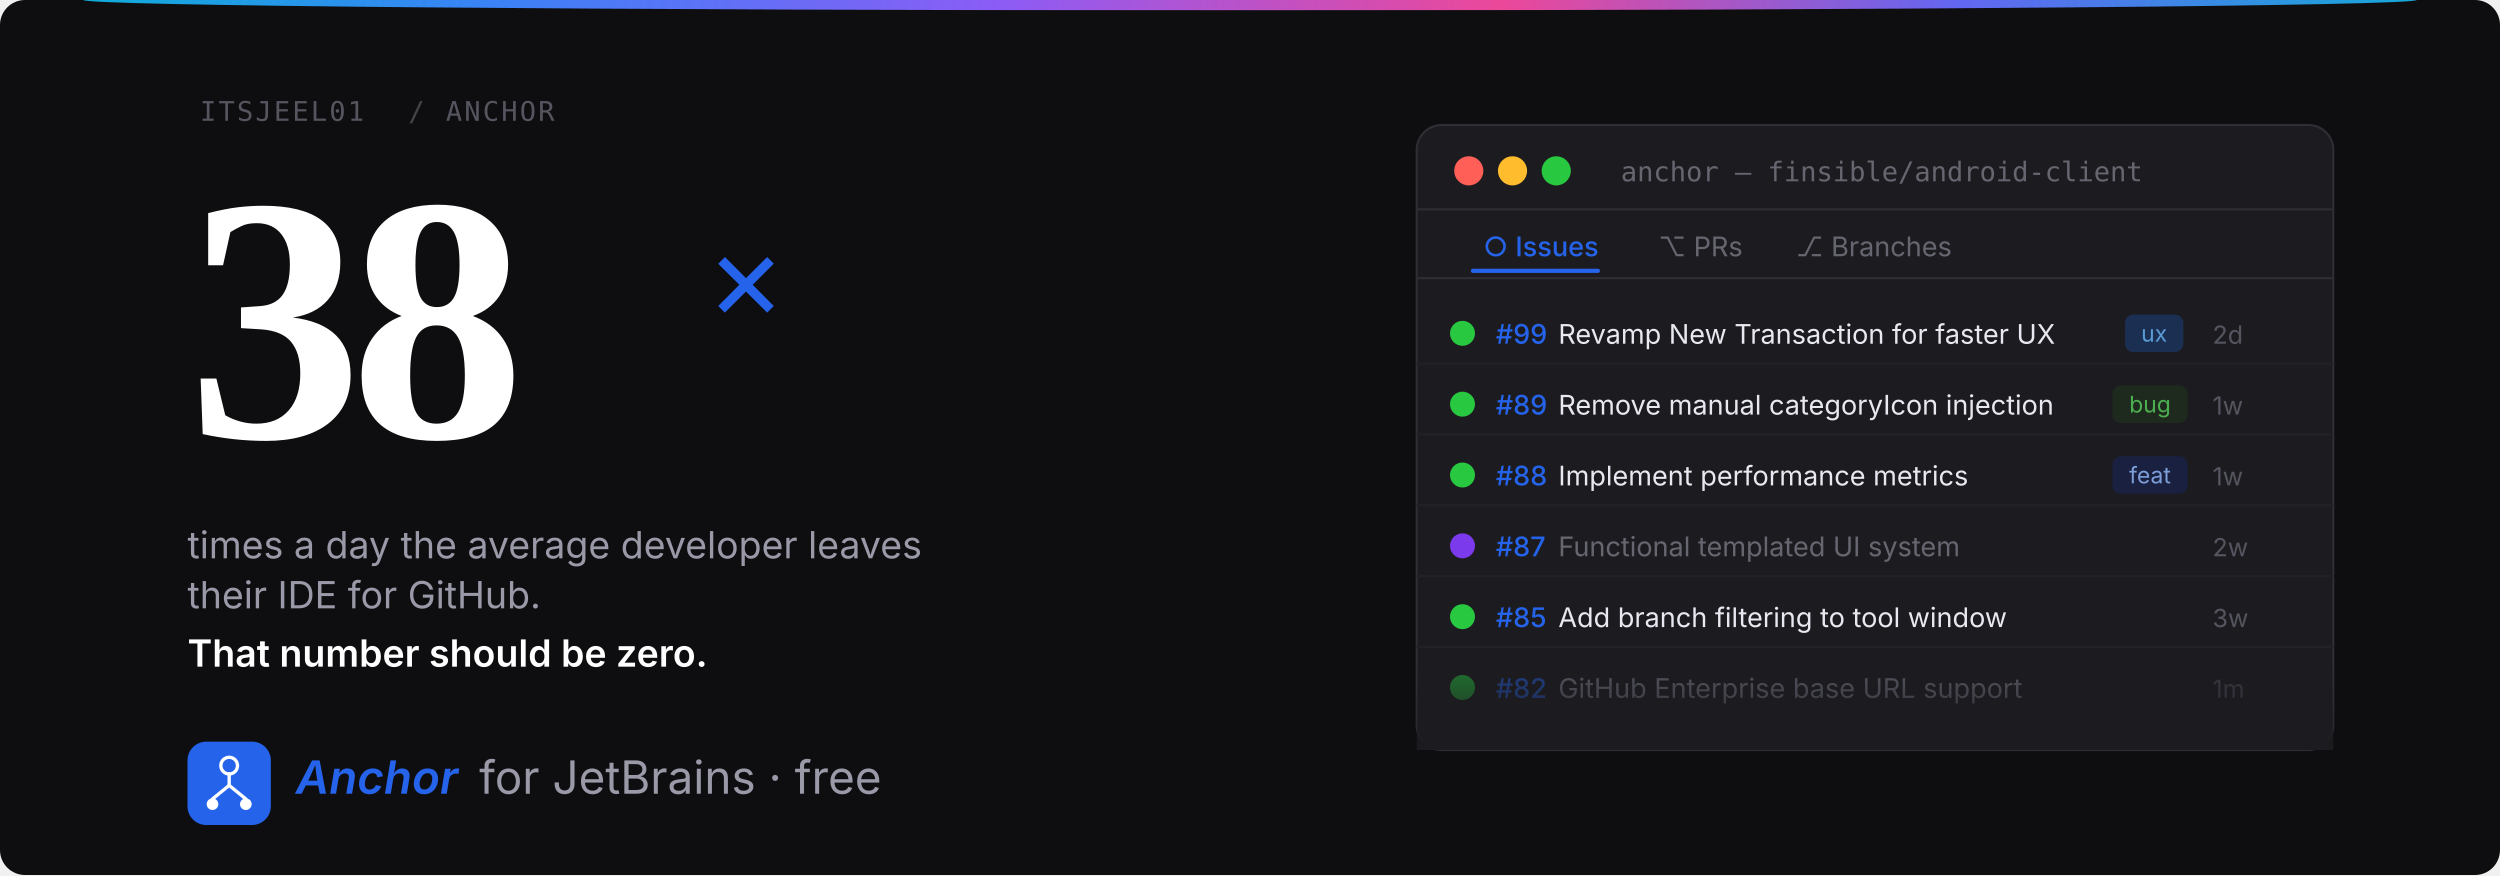
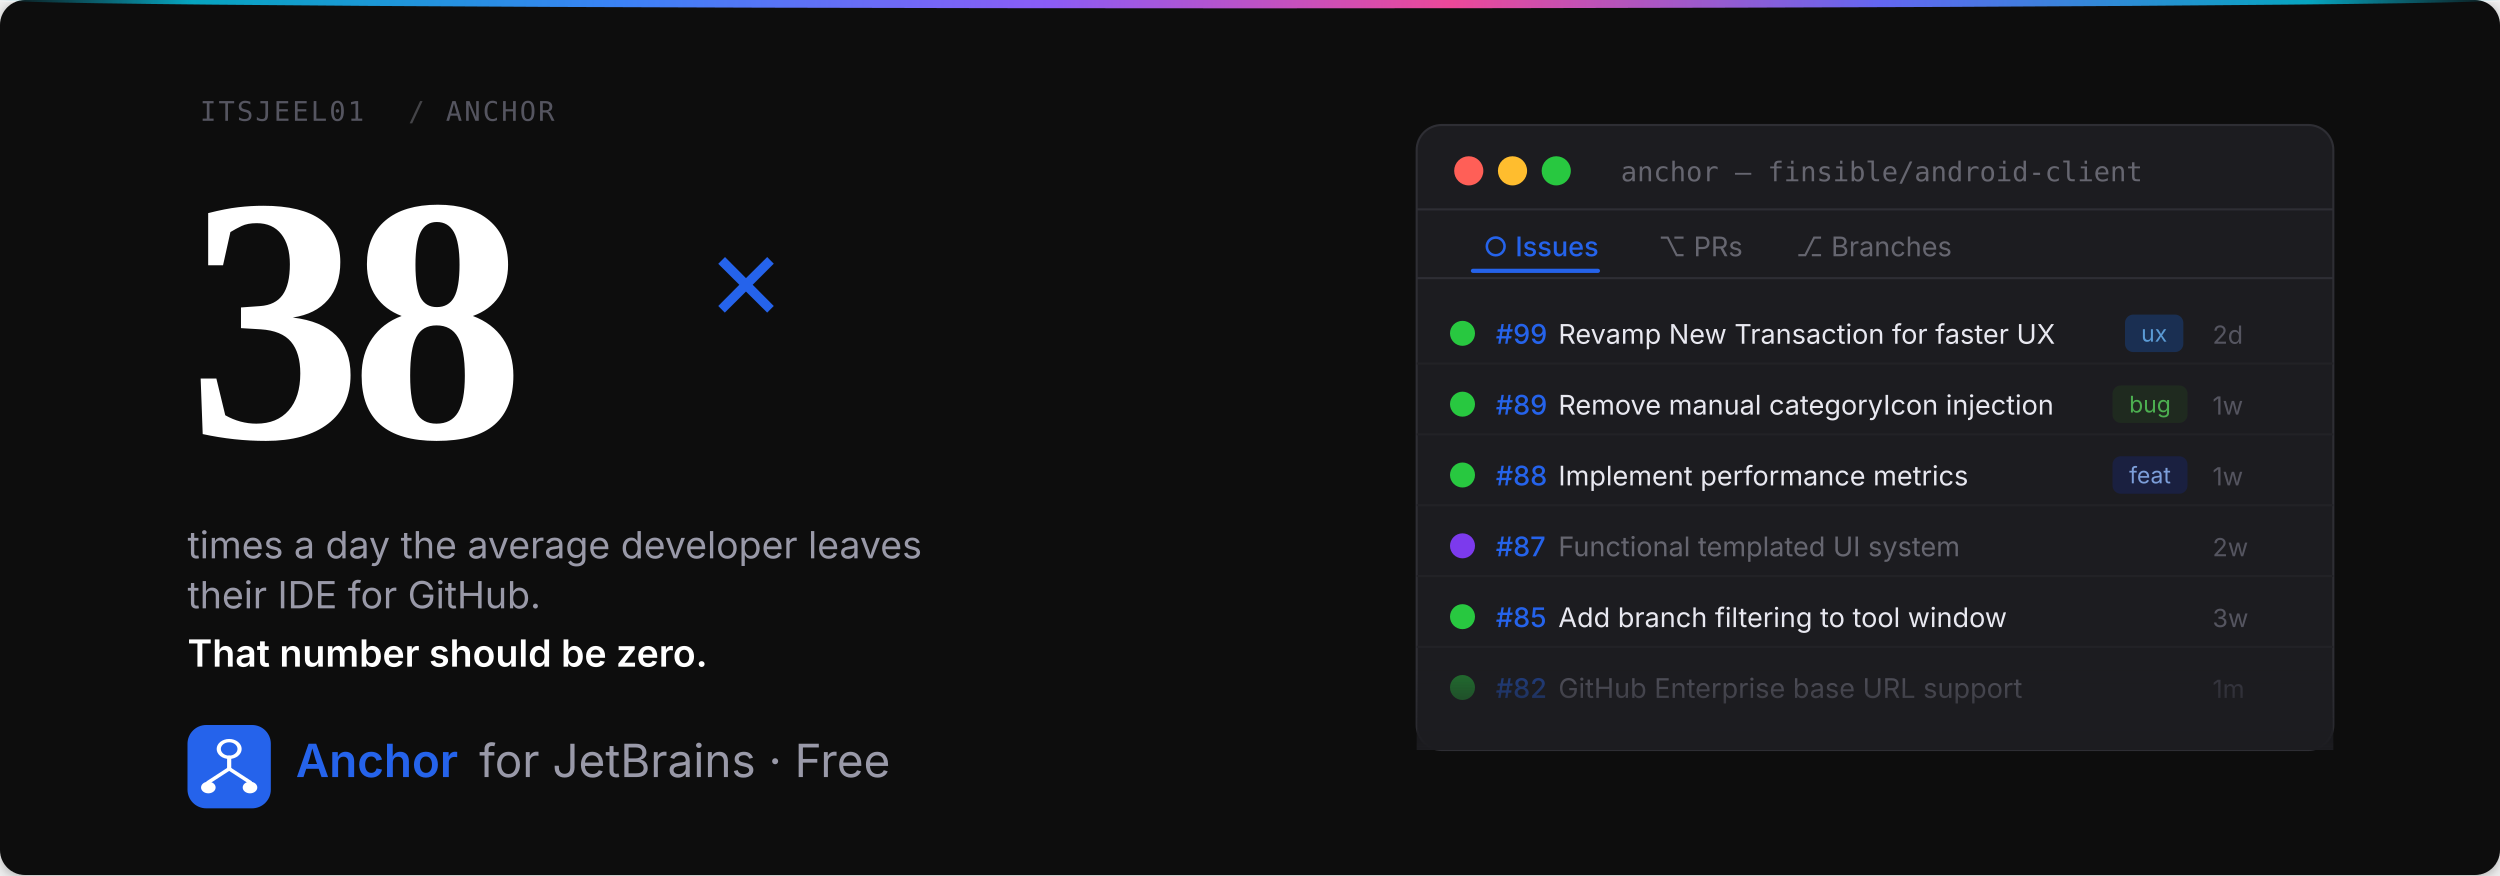
<svg xmlns="http://www.w3.org/2000/svg" width="100%" viewBox="0 0 1200 420" role="img">
-   <rect width="1200" height="420" fill="#0E0E10" rx="12" style="fill:rgb(14, 14, 16);stroke:none;color:rgb(255, 255, 255);stroke-width:1px;stroke-linecap:butt;stroke-linejoin:miter;opacity:1;font-family:&quot;Anthropic Sans&quot;, -apple-system, &quot;system-ui&quot;, &quot;Segoe UI&quot;, sans-serif;font-size:16px;font-weight:400;text-anchor:start;dominant-baseline:auto" />
+   <rect width="1200" height="420" fill="#0E0E10" rx="12" filter="url(#card-shadow)" style="fill:rgb(14, 14, 16);stroke:none;color:rgb(255, 255, 255);stroke-width:1px;stroke-linecap:butt;stroke-linejoin:miter;opacity:1;font-family:&quot;Anthropic Sans&quot;, -apple-system, &quot;system-ui&quot;, &quot;Segoe UI&quot;, sans-serif;font-size:16px;font-weight:400;text-anchor:start;dominant-baseline:auto" />
+   <defs>
+     <filter id="card-shadow" x="-4%" y="-4%" width="108%" height="116%">
+       <feDropShadow dx="0" dy="4" stdDeviation="16" flood-color="#000000" flood-opacity="0.55" />
+       <feDropShadow dx="0" dy="1" stdDeviation="3" flood-color="#000000" flood-opacity="0.3" />
+     </filter>
+   </defs>
  <defs>
    <filter id="blob-blur" x="-60%" y="-60%" width="220%" height="220%">
      <feGaussianBlur stdDeviation="38" />
    </filter>
  </defs>
  <path fill="url(#blobgrad)" filter="url(#blob-blur)" opacity="0.55">
    <animate attributeName="d" dur="5s" repeatCount="indefinite" calcMode="spline" keyTimes="0;0.25;0.5;0.75;1" keySplines="0.4 0 0.6 1;0.4 0 0.6 1;0.4 0 0.6 1;0.4 0 0.6 1" values="         M600,155 C680,100 790,130 830,195 C875,265 840,345 760,375 C670,408 555,390 495,330 C428,265 420,165 490,130 C530,112 560,175 600,155Z;         M620,140 C710,95 800,145 825,220 C852,300 800,370 710,388 C615,407 510,370 470,300 C425,225 450,145 530,118 C570,105 565,165 620,140Z;         M590,165 C660,105 775,118 828,188 C885,265 855,360 765,390 C670,422 545,395 485,318 C420,238 435,158 510,128 C548,112 548,195 590,165Z;         M615,148 C700,98 795,138 832,208 C872,283 835,358 745,382 C648,408 535,382 480,308 C422,230 440,148 522,122 C562,108 562,178 615,148Z;         M600,155 C680,100 790,130 830,195 C875,265 840,345 760,375 C670,408 555,390 495,330 C428,265 420,165 490,130 C530,112 560,175 600,155Z       " />
  </path>
  <defs>
    <linearGradient id="blobgrad" x1="0%" y1="0%" x2="100%" y2="100%">
      <stop offset="0%" stop-color="#2563EB" stop-opacity="1" />
      <stop offset="50%" stop-color="#7C3AED" stop-opacity="1" />
      <stop offset="100%" stop-color="#10B981" stop-opacity="1" />
    </linearGradient>
  </defs>
  <defs>
    <linearGradient id="topbar-color" x1="0" y1="0" x2="1" y2="0">
-       <stop offset="0%" stop-color="#06B6D4" />
-       <stop offset="20%" stop-color="#3B82F6" />
-       <stop offset="40%" stop-color="#8B5CF6" />
-       <stop offset="60%" stop-color="#EC4899" />
-       <stop offset="78%" stop-color="#6366F1" />
-       <stop offset="100%" stop-color="#06B6D4" />
+       <stop offset="0%" stop-color="#06B6D4" stop-opacity="0" />
+       <stop offset="8%" stop-color="#06B6D4" stop-opacity="0.9" />
+       <stop offset="25%" stop-color="#3B82F6" />
+       <stop offset="42%" stop-color="#8B5CF6" />
+       <stop offset="58%" stop-color="#EC4899" />
+       <stop offset="75%" stop-color="#6366F1" />
+       <stop offset="92%" stop-color="#06B6D4" stop-opacity="0.9" />
+       <stop offset="100%" stop-color="#06B6D4" stop-opacity="0" />
    </linearGradient>
    <mask id="topbar-mask">
-       <ellipse cx="600" cy="0" rx="560" ry="5" fill="white" />
+       <ellipse cx="600" cy="0" rx="600" ry="4" fill="white" />
    </mask>
  </defs>
-   <rect x="0" y="-2" width="1200" height="7" fill="url(#topbar-color)" mask="url(#topbar-mask)" />
+   <rect x="0" y="-1" width="1200" height="6" fill="url(#topbar-color)" mask="url(#topbar-mask)" />
  <text x="96" y="58" font-family="'SF Mono', 'Fira Code', monospace" font-size="13" fill="#555560" letter-spacing="0.08em" style="fill:rgb(85, 85, 96);stroke:none;color:rgb(255, 255, 255);stroke-width:1px;stroke-linecap:butt;stroke-linejoin:miter;opacity:1;font-family:&quot;SF Mono&quot;, &quot;Fira Code&quot;, monospace;font-size:13px;font-weight:400;text-anchor:start;dominant-baseline:auto">ITSJEEL01</text>
  <text x="196" y="58" font-family="'SF Mono', 'Fira Code', monospace" font-size="13" fill="#444448" style="fill:rgb(68, 68, 72);stroke:none;color:rgb(255, 255, 255);stroke-width:1px;stroke-linecap:butt;stroke-linejoin:miter;opacity:1;font-family:&quot;SF Mono&quot;, &quot;Fira Code&quot;, monospace;font-size:13px;font-weight:400;text-anchor:start;dominant-baseline:auto">/</text>
  <text x="214" y="58" font-family="'SF Mono', 'Fira Code', monospace" font-size="13" fill="#555560" letter-spacing="0.08em" style="fill:rgb(85, 85, 96);stroke:none;color:rgb(255, 255, 255);stroke-width:1px;stroke-linecap:butt;stroke-linejoin:miter;opacity:1;font-family:&quot;SF Mono&quot;, &quot;Fira Code&quot;, monospace;font-size:13px;font-weight:400;text-anchor:start;dominant-baseline:auto">ANCHOR</text>
  <text x="90" y="210" font-family="Georgia, 'Times New Roman', serif" font-size="168" font-weight="700" fill="#FFFFFF" letter-spacing="-6" style="fill:rgb(255, 255, 255);stroke:none;color:rgb(255, 255, 255);stroke-width:1px;stroke-linecap:butt;stroke-linejoin:miter;opacity:1;font-family:Georgia, &quot;Times New Roman&quot;, serif;font-size:168px;font-weight:700;text-anchor:start;dominant-baseline:auto">38</text>
  <text x="340" y="158" font-family="Georgia, 'Times New Roman', serif" font-size="64" font-weight="700" fill="#2563EB" style="fill:rgb(37,99,235);stroke:none;color:rgb(255, 255, 255);stroke-width:1px;stroke-linecap:butt;stroke-linejoin:miter;opacity:1;font-family:Georgia, &quot;Times New Roman&quot;, serif;font-size:64px;font-weight:700;text-anchor:start;dominant-baseline:auto">×</text>
  <text x="90" y="268" font-family="-apple-system, BlinkMacSystemFont, 'Segoe UI', sans-serif" font-size="18" fill="#9999A8" font-weight="400" style="fill:rgb(153, 153, 168);stroke:none;color:rgb(255, 255, 255);stroke-width:1px;stroke-linecap:butt;stroke-linejoin:miter;opacity:1;font-family:-apple-system, &quot;system-ui&quot;, &quot;Segoe UI&quot;, sans-serif;font-size:18px;font-weight:400;text-anchor:start;dominant-baseline:auto">times a day the average developer leaves</text>
  <text x="90" y="292" font-family="-apple-system, BlinkMacSystemFont, 'Segoe UI', sans-serif" font-size="18" fill="#9999A8" font-weight="400" style="fill:rgb(153, 153, 168);stroke:none;color:rgb(255, 255, 255);stroke-width:1px;stroke-linecap:butt;stroke-linejoin:miter;opacity:1;font-family:-apple-system, &quot;system-ui&quot;, &quot;Segoe UI&quot;, sans-serif;font-size:18px;font-weight:400;text-anchor:start;dominant-baseline:auto">their IDE for GitHub.</text>
  <text x="90" y="320" font-family="-apple-system, BlinkMacSystemFont, 'Segoe UI', sans-serif" font-size="18" fill="#FFFFFF" font-weight="600" style="fill:rgb(255, 255, 255);stroke:none;color:rgb(255, 255, 255);stroke-width:1px;stroke-linecap:butt;stroke-linejoin:miter;opacity:1;font-family:-apple-system, &quot;system-ui&quot;, &quot;Segoe UI&quot;, sans-serif;font-size:18px;font-weight:600;text-anchor:start;dominant-baseline:auto">That number should be zero.</text>
-   <rect x="90" y="356" width="40" height="40" rx="9" fill="#2563EB" />
-   <g transform="translate(90,356)">
-     <circle cx="20" cy="11.5" r="4" stroke="#FFFFFF" stroke-width="1.6" fill="none" />
-     <line x1="20" y1="15.5" x2="20" y2="21" stroke="#FFFFFF" stroke-width="1.6" stroke-linecap="round" />
-     <line x1="20" y1="21" x2="12" y2="27.5" stroke="#FFFFFF" stroke-width="1.6" stroke-linecap="round" />
-     <line x1="20" y1="21" x2="28" y2="27.5" stroke="#FFFFFF" stroke-width="1.6" stroke-linecap="round" />
-     <circle cx="12" cy="30" r="2.8" fill="#FFFFFF" />
-     <circle cx="28" cy="30" r="2.8" fill="#FFFFFF" />
+   <rect x="90" y="348" width="40" height="40" rx="9" fill="#2563EB" />
+   <g transform="translate(90,348)">
+     <g transform="translate(20,0) scale(1.25,1) translate(-20,0)">
+       <circle cx="20" cy="11.5" r="4" stroke="#FFFFFF" stroke-width="1.6" fill="none" />
+       <line x1="20" y1="15.5" x2="20" y2="21" stroke="#FFFFFF" stroke-width="1.6" stroke-linecap="round" />
+       <line x1="20" y1="21" x2="12" y2="27.5" stroke="#FFFFFF" stroke-width="1.6" stroke-linecap="round" />
+       <line x1="20" y1="21" x2="28" y2="27.5" stroke="#FFFFFF" stroke-width="1.6" stroke-linecap="round" />
+       <circle cx="12" cy="30" r="2.8" fill="#FFFFFF" />
+       <circle cx="28" cy="30" r="2.8" fill="#FFFFFF" />
+     </g>
  </g>
-   <text x="142" y="381" font-family="-apple-system, BlinkMacSystemFont, 'Segoe UI', sans-serif" font-size="22" fill="#2563EB" font-weight="600" font-style="italic" style="fill:rgb(37,99,235);stroke:none;color:rgb(255,255,255);stroke-width:1px;stroke-linecap:butt;stroke-linejoin:miter;opacity:1;font-family:-apple-system,&quot;system-ui&quot;,&quot;Segoe UI&quot;,sans-serif;font-size:22px;font-weight:600;text-anchor:start;dominant-baseline:auto">Anchor</text>
-   <text x="230" y="381" font-family="-apple-system, BlinkMacSystemFont, 'Segoe UI', sans-serif" font-size="22" fill="#9999A8" font-weight="400" style="fill:rgb(153, 153, 168);stroke:none;color:rgb(255, 255, 255);stroke-width:1px;stroke-linecap:butt;stroke-linejoin:miter;opacity:1;font-family:-apple-system, &quot;system-ui&quot;, &quot;Segoe UI&quot;, sans-serif;font-size:22px;font-weight:400;text-anchor:start;dominant-baseline:auto"> for JetBrains · free</text>
+   <text x="142" y="373" font-family="-apple-system, BlinkMacSystemFont, 'Segoe UI', sans-serif" font-size="22" fill="#2563EB" font-weight="600" style="fill:rgb(37,99,235);stroke:none;color:rgb(255,255,255);stroke-width:1px;stroke-linecap:butt;stroke-linejoin:miter;opacity:1;font-family:-apple-system,&quot;system-ui&quot;,&quot;Segoe UI&quot;,sans-serif;font-size:22px;font-weight:600;text-anchor:start;dominant-baseline:auto">Anchor</text>
+   <text x="230" y="373" font-family="-apple-system, BlinkMacSystemFont, 'Segoe UI', sans-serif" font-size="22" fill="#9999A8" font-weight="400" style="fill:rgb(153, 153, 168);stroke:none;color:rgb(255, 255, 255);stroke-width:1px;stroke-linecap:butt;stroke-linejoin:miter;opacity:1;font-family:-apple-system, &quot;system-ui&quot;, &quot;Segoe UI&quot;, sans-serif;font-size:22px;font-weight:400;text-anchor:start;dominant-baseline:auto"> for JetBrains · Free</text>
  <rect x="680" y="60" width="440" height="300" rx="12" fill="#1C1C20" stroke="#2E2E34" stroke-width="1" style="fill:rgb(28, 28, 32);stroke:rgb(46, 46, 52);color:rgb(255, 255, 255);stroke-width:1px;stroke-linecap:butt;stroke-linejoin:miter;opacity:1;font-family:&quot;Anthropic Sans&quot;, -apple-system, &quot;system-ui&quot;, &quot;Segoe UI&quot;, sans-serif;font-size:16px;font-weight:400;text-anchor:start;dominant-baseline:auto" />
  <circle cx="705" cy="82" r="7" fill="#FF5F57" style="fill:rgb(255, 95, 87);stroke:none;color:rgb(255, 255, 255);stroke-width:1px;stroke-linecap:butt;stroke-linejoin:miter;opacity:1;font-family:&quot;Anthropic Sans&quot;, -apple-system, &quot;system-ui&quot;, &quot;Segoe UI&quot;, sans-serif;font-size:16px;font-weight:400;text-anchor:start;dominant-baseline:auto" />
  <circle cx="726" cy="82" r="7" fill="#FFBD2E" style="fill:rgb(255, 189, 46);stroke:none;color:rgb(255, 255, 255);stroke-width:1px;stroke-linecap:butt;stroke-linejoin:miter;opacity:1;font-family:&quot;Anthropic Sans&quot;, -apple-system, &quot;system-ui&quot;, &quot;Segoe UI&quot;, sans-serif;font-size:16px;font-weight:400;text-anchor:start;dominant-baseline:auto" />
  <circle cx="747" cy="82" r="7" fill="#28C840" style="fill:rgb(40, 200, 64);stroke:none;color:rgb(255, 255, 255);stroke-width:1px;stroke-linecap:butt;stroke-linejoin:miter;opacity:1;font-family:&quot;Anthropic Sans&quot;, -apple-system, &quot;system-ui&quot;, &quot;Segoe UI&quot;, sans-serif;font-size:16px;font-weight:400;text-anchor:start;dominant-baseline:auto" />
  <text x="778" y="87" font-family="'SF Mono', 'Fira Code', monospace" font-size="13" fill="#666670" style="fill:rgb(102, 102, 112);stroke:none;color:rgb(255, 255, 255);stroke-width:1px;stroke-linecap:butt;stroke-linejoin:miter;opacity:1;font-family:&quot;SF Mono&quot;, &quot;Fira Code&quot;, monospace;font-size:13px;font-weight:400;text-anchor:start;dominant-baseline:auto">anchor — finsible/android-client</text>
  <rect x="680" y="100" width="440" height="1" fill="#2E2E34" style="fill:rgb(46, 46, 52);stroke:none;color:rgb(255, 255, 255);stroke-width:1px;stroke-linecap:butt;stroke-linejoin:miter;opacity:1;font-family:&quot;Anthropic Sans&quot;, -apple-system, &quot;system-ui&quot;, &quot;Segoe UI&quot;, sans-serif;font-size:16px;font-weight:400;text-anchor:start;dominant-baseline:auto" />
  <text x="712" y="123" font-family="-apple-system, BlinkMacSystemFont, 'Segoe UI', sans-serif" font-size="13" fill="#2563EB" font-weight="500" style="fill:rgb(37,99,235);stroke:none;color:rgb(255, 255, 255);stroke-width:1px;stroke-linecap:butt;stroke-linejoin:miter;opacity:1;font-family:-apple-system, &quot;system-ui&quot;, &quot;Segoe UI&quot;, sans-serif;font-size:13px;font-weight:500;text-anchor:start;dominant-baseline:auto">○  Issues</text>
  <rect x="706" y="129" width="62" height="2" rx="1" fill="#2563EB" style="fill:rgb(37,99,235);stroke:none;" />
  <text x="796" y="123" font-family="-apple-system, BlinkMacSystemFont, 'Segoe UI', sans-serif" font-size="13" fill="#666670" font-weight="400" style="fill:rgb(102, 102, 112);stroke:none;color:rgb(255, 255, 255);stroke-width:1px;stroke-linecap:butt;stroke-linejoin:miter;opacity:1;font-family:-apple-system, &quot;system-ui&quot;, &quot;Segoe UI&quot;, sans-serif;font-size:13px;font-weight:400;text-anchor:start;dominant-baseline:auto">⌥  PRs</text>
  <text x="862" y="123" font-family="-apple-system, BlinkMacSystemFont, 'Segoe UI', sans-serif" font-size="13" fill="#666670" font-weight="400" style="fill:rgb(102, 102, 112);stroke:none;color:rgb(255, 255, 255);stroke-width:1px;stroke-linecap:butt;stroke-linejoin:miter;opacity:1;font-family:-apple-system, &quot;system-ui&quot;, &quot;Segoe UI&quot;, sans-serif;font-size:13px;font-weight:400;text-anchor:start;dominant-baseline:auto">⎇  Branches</text>
  <rect x="680" y="133" width="440" height="1" fill="#2E2E34" style="fill:rgb(46, 46, 52);stroke:none;color:rgb(255, 255, 255);stroke-width:1px;stroke-linecap:butt;stroke-linejoin:miter;opacity:1;font-family:&quot;Anthropic Sans&quot;, -apple-system, &quot;system-ui&quot;, &quot;Segoe UI&quot;, sans-serif;font-size:16px;font-weight:400;text-anchor:start;dominant-baseline:auto" />
  <circle cx="702" cy="160" r="6" fill="#28C840" style="fill:rgb(40, 200, 64);stroke:none;color:rgb(255, 255, 255);stroke-width:1px;stroke-linecap:butt;stroke-linejoin:miter;opacity:1;font-family:&quot;Anthropic Sans&quot;, -apple-system, &quot;system-ui&quot;, &quot;Segoe UI&quot;, sans-serif;font-size:16px;font-weight:400;text-anchor:start;dominant-baseline:auto" />
  <text x="718" y="165" font-family="-apple-system, BlinkMacSystemFont, 'Segoe UI', sans-serif" font-size="13" fill="#2563EB" font-weight="500" style="fill:rgb(37, 99, 235);stroke:none;color:rgb(255, 255, 255);stroke-width:1px;stroke-linecap:butt;stroke-linejoin:miter;opacity:1;font-family:-apple-system, &quot;system-ui&quot;, &quot;Segoe UI&quot;, sans-serif;font-size:13px;font-weight:500;text-anchor:start;dominant-baseline:auto">#99</text>
  <text x="748" y="165" font-family="-apple-system, BlinkMacSystemFont, 'Segoe UI', sans-serif" font-size="13" fill="#E8E8F0" style="fill:rgb(232, 232, 240);stroke:none;color:rgb(255, 255, 255);stroke-width:1px;stroke-linecap:butt;stroke-linejoin:miter;opacity:1;font-family:-apple-system, &quot;system-ui&quot;, &quot;Segoe UI&quot;, sans-serif;font-size:13px;font-weight:400;text-anchor:start;dominant-baseline:auto">Revamp New Transaction for faster UX</text>
  <rect x="1020" y="151" width="28" height="18" rx="4" fill="#1A2F52" style="fill:rgb(26, 47, 82);stroke:none;color:rgb(255, 255, 255);stroke-width:1px;stroke-linecap:butt;stroke-linejoin:miter;opacity:1;font-family:&quot;Anthropic Sans&quot;, -apple-system, &quot;system-ui&quot;, &quot;Segoe UI&quot;, sans-serif;font-size:16px;font-weight:400;text-anchor:start;dominant-baseline:auto" />
  <text x="1034" y="164" font-family="-apple-system, BlinkMacSystemFont, 'Segoe UI', sans-serif" font-size="11" fill="#5B9BD5" text-anchor="middle" style="fill:rgb(91, 155, 213);stroke:none;color:rgb(255, 255, 255);stroke-width:1px;stroke-linecap:butt;stroke-linejoin:miter;opacity:1;font-family:-apple-system, &quot;system-ui&quot;, &quot;Segoe UI&quot;, sans-serif;font-size:11px;font-weight:400;text-anchor:middle;dominant-baseline:auto">ux</text>
  <text x="1062" y="165" font-family="-apple-system, BlinkMacSystemFont, 'Segoe UI', sans-serif" font-size="12" fill="#555560" style="fill:rgb(85, 85, 96);stroke:none;color:rgb(255, 255, 255);stroke-width:1px;stroke-linecap:butt;stroke-linejoin:miter;opacity:1;font-family:-apple-system, &quot;system-ui&quot;, &quot;Segoe UI&quot;, sans-serif;font-size:12px;font-weight:400;text-anchor:start;dominant-baseline:auto">2d</text>
  <rect x="680" y="174" width="440" height="1" fill="#222226" style="fill:rgb(34, 34, 38);stroke:none;color:rgb(255, 255, 255);stroke-width:1px;stroke-linecap:butt;stroke-linejoin:miter;opacity:1;font-family:&quot;Anthropic Sans&quot;, -apple-system, &quot;system-ui&quot;, &quot;Segoe UI&quot;, sans-serif;font-size:16px;font-weight:400;text-anchor:start;dominant-baseline:auto" />
  <circle cx="702" cy="194" r="6" fill="#28C840" style="fill:rgb(40, 200, 64);stroke:none;color:rgb(255, 255, 255);stroke-width:1px;stroke-linecap:butt;stroke-linejoin:miter;opacity:1;font-family:&quot;Anthropic Sans&quot;, -apple-system, &quot;system-ui&quot;, &quot;Segoe UI&quot;, sans-serif;font-size:16px;font-weight:400;text-anchor:start;dominant-baseline:auto" />
  <text x="718" y="199" font-family="-apple-system, BlinkMacSystemFont, 'Segoe UI', sans-serif" font-size="13" fill="#2563EB" font-weight="500" style="fill:rgb(37, 99, 235);stroke:none;color:rgb(255, 255, 255);stroke-width:1px;stroke-linecap:butt;stroke-linejoin:miter;opacity:1;font-family:-apple-system, &quot;system-ui&quot;, &quot;Segoe UI&quot;, sans-serif;font-size:13px;font-weight:500;text-anchor:start;dominant-baseline:auto">#89</text>
  <text x="748" y="199" font-family="-apple-system, BlinkMacSystemFont, 'Segoe UI', sans-serif" font-size="13" fill="#E8E8F0" style="fill:rgb(232, 232, 240);stroke:none;color:rgb(255, 255, 255);stroke-width:1px;stroke-linecap:butt;stroke-linejoin:miter;opacity:1;font-family:-apple-system, &quot;system-ui&quot;, &quot;Segoe UI&quot;, sans-serif;font-size:13px;font-weight:400;text-anchor:start;dominant-baseline:auto">Remove manual categoryIcon injection</text>
  <rect x="1014" y="185" width="36" height="18" rx="4" fill="#1F2A1F" style="fill:rgb(31, 42, 31);stroke:none;color:rgb(255, 255, 255);stroke-width:1px;stroke-linecap:butt;stroke-linejoin:miter;opacity:1;font-family:&quot;Anthropic Sans&quot;, -apple-system, &quot;system-ui&quot;, &quot;Segoe UI&quot;, sans-serif;font-size:16px;font-weight:400;text-anchor:start;dominant-baseline:auto" />
  <text x="1032" y="198" font-family="-apple-system, BlinkMacSystemFont, 'Segoe UI', sans-serif" font-size="11" fill="#4CAF50" text-anchor="middle" style="fill:rgb(76, 175, 80);stroke:none;color:rgb(255, 255, 255);stroke-width:1px;stroke-linecap:butt;stroke-linejoin:miter;opacity:1;font-family:-apple-system, &quot;system-ui&quot;, &quot;Segoe UI&quot;, sans-serif;font-size:11px;font-weight:400;text-anchor:middle;dominant-baseline:auto">bug</text>
  <text x="1062" y="199" font-family="-apple-system, BlinkMacSystemFont, 'Segoe UI', sans-serif" font-size="12" fill="#555560" style="fill:rgb(85, 85, 96);stroke:none;color:rgb(255, 255, 255);stroke-width:1px;stroke-linecap:butt;stroke-linejoin:miter;opacity:1;font-family:-apple-system, &quot;system-ui&quot;, &quot;Segoe UI&quot;, sans-serif;font-size:12px;font-weight:400;text-anchor:start;dominant-baseline:auto">1w</text>
  <rect x="680" y="208" width="440" height="1" fill="#222226" style="fill:rgb(34, 34, 38);stroke:none;color:rgb(255, 255, 255);stroke-width:1px;stroke-linecap:butt;stroke-linejoin:miter;opacity:1;font-family:&quot;Anthropic Sans&quot;, -apple-system, &quot;system-ui&quot;, &quot;Segoe UI&quot;, sans-serif;font-size:16px;font-weight:400;text-anchor:start;dominant-baseline:auto" />
  <circle cx="702" cy="228" r="6" fill="#28C840" style="fill:rgb(40, 200, 64);stroke:none;color:rgb(255, 255, 255);stroke-width:1px;stroke-linecap:butt;stroke-linejoin:miter;opacity:1;font-family:&quot;Anthropic Sans&quot;, -apple-system, &quot;system-ui&quot;, &quot;Segoe UI&quot;, sans-serif;font-size:16px;font-weight:400;text-anchor:start;dominant-baseline:auto" />
  <text x="718" y="233" font-family="-apple-system, BlinkMacSystemFont, 'Segoe UI', sans-serif" font-size="13" fill="#2563EB" font-weight="500" style="fill:rgb(37, 99, 235);stroke:none;color:rgb(255, 255, 255);stroke-width:1px;stroke-linecap:butt;stroke-linejoin:miter;opacity:1;font-family:-apple-system, &quot;system-ui&quot;, &quot;Segoe UI&quot;, sans-serif;font-size:13px;font-weight:500;text-anchor:start;dominant-baseline:auto">#88</text>
  <text x="748" y="233" font-family="-apple-system, BlinkMacSystemFont, 'Segoe UI', sans-serif" font-size="13" fill="#E8E8F0" style="fill:rgb(232, 232, 240);stroke:none;color:rgb(255, 255, 255);stroke-width:1px;stroke-linecap:butt;stroke-linejoin:miter;opacity:1;font-family:-apple-system, &quot;system-ui&quot;, &quot;Segoe UI&quot;, sans-serif;font-size:13px;font-weight:400;text-anchor:start;dominant-baseline:auto">Implement performance metrics</text>
  <rect x="1014" y="219" width="36" height="18" rx="4" fill="#1A2040" style="fill:rgb(26, 32, 64);stroke:none;color:rgb(255, 255, 255);stroke-width:1px;stroke-linecap:butt;stroke-linejoin:miter;opacity:1;font-family:&quot;Anthropic Sans&quot;, -apple-system, &quot;system-ui&quot;, &quot;Segoe UI&quot;, sans-serif;font-size:16px;font-weight:400;text-anchor:start;dominant-baseline:auto" />
  <text x="1032" y="232" font-family="-apple-system, BlinkMacSystemFont, 'Segoe UI', sans-serif" font-size="11" fill="#7C9ED9" text-anchor="middle" style="fill:rgb(124, 158, 217);stroke:none;color:rgb(255, 255, 255);stroke-width:1px;stroke-linecap:butt;stroke-linejoin:miter;opacity:1;font-family:-apple-system, &quot;system-ui&quot;, &quot;Segoe UI&quot;, sans-serif;font-size:11px;font-weight:400;text-anchor:middle;dominant-baseline:auto">feat</text>
  <text x="1062" y="233" font-family="-apple-system, BlinkMacSystemFont, 'Segoe UI', sans-serif" font-size="12" fill="#555560" style="fill:rgb(85, 85, 96);stroke:none;color:rgb(255, 255, 255);stroke-width:1px;stroke-linecap:butt;stroke-linejoin:miter;opacity:1;font-family:-apple-system, &quot;system-ui&quot;, &quot;Segoe UI&quot;, sans-serif;font-size:12px;font-weight:400;text-anchor:start;dominant-baseline:auto">1w</text>
  <rect x="680" y="242" width="440" height="1" fill="#222226" style="fill:rgb(34, 34, 38);stroke:none;color:rgb(255, 255, 255);stroke-width:1px;stroke-linecap:butt;stroke-linejoin:miter;opacity:1;font-family:&quot;Anthropic Sans&quot;, -apple-system, &quot;system-ui&quot;, &quot;Segoe UI&quot;, sans-serif;font-size:16px;font-weight:400;text-anchor:start;dominant-baseline:auto" />
  <circle cx="702" cy="262" r="6" fill="#7C3AED" style="fill:rgb(124, 58, 237);stroke:none;color:rgb(255, 255, 255);stroke-width:1px;stroke-linecap:butt;stroke-linejoin:miter;opacity:1;font-family:&quot;Anthropic Sans&quot;, -apple-system, &quot;system-ui&quot;, &quot;Segoe UI&quot;, sans-serif;font-size:16px;font-weight:400;text-anchor:start;dominant-baseline:auto" />
  <text x="718" y="267" font-family="-apple-system, BlinkMacSystemFont, 'Segoe UI', sans-serif" font-size="13" fill="#2563EB" font-weight="500" style="fill:rgb(37, 99, 235);stroke:none;color:rgb(255, 255, 255);stroke-width:1px;stroke-linecap:butt;stroke-linejoin:miter;opacity:1;font-family:-apple-system, &quot;system-ui&quot;, &quot;Segoe UI&quot;, sans-serif;font-size:13px;font-weight:500;text-anchor:start;dominant-baseline:auto">#87</text>
  <text x="748" y="267" font-family="-apple-system, BlinkMacSystemFont, 'Segoe UI', sans-serif" font-size="13" fill="#666670" style="fill:rgb(102, 102, 112);stroke:none;color:rgb(255, 255, 255);stroke-width:1px;stroke-linecap:butt;stroke-linejoin:miter;opacity:1;font-family:-apple-system, &quot;system-ui&quot;, &quot;Segoe UI&quot;, sans-serif;font-size:13px;font-weight:400;text-anchor:start;dominant-baseline:auto">Functional templated UI system</text>
  <text x="1062" y="267" font-family="-apple-system, BlinkMacSystemFont, 'Segoe UI', sans-serif" font-size="12" fill="#555560" style="fill:rgb(85, 85, 96);stroke:none;color:rgb(255, 255, 255);stroke-width:1px;stroke-linecap:butt;stroke-linejoin:miter;opacity:1;font-family:-apple-system, &quot;system-ui&quot;, &quot;Segoe UI&quot;, sans-serif;font-size:12px;font-weight:400;text-anchor:start;dominant-baseline:auto">2w</text>
  <rect x="680" y="276" width="440" height="1" fill="#222226" style="fill:rgb(34, 34, 38);stroke:none;color:rgb(255, 255, 255);stroke-width:1px;stroke-linecap:butt;stroke-linejoin:miter;opacity:1;font-family:&quot;Anthropic Sans&quot;, -apple-system, &quot;system-ui&quot;, &quot;Segoe UI&quot;, sans-serif;font-size:16px;font-weight:400;text-anchor:start;dominant-baseline:auto" />
  <circle cx="702" cy="296" r="6" fill="#28C840" style="fill:rgb(40, 200, 64);stroke:none;color:rgb(255, 255, 255);stroke-width:1px;stroke-linecap:butt;stroke-linejoin:miter;opacity:1;font-family:&quot;Anthropic Sans&quot;, -apple-system, &quot;system-ui&quot;, &quot;Segoe UI&quot;, sans-serif;font-size:16px;font-weight:400;text-anchor:start;dominant-baseline:auto" />
  <text x="718" y="301" font-family="-apple-system, BlinkMacSystemFont, 'Segoe UI', sans-serif" font-size="13" fill="#2563EB" font-weight="500" style="fill:rgb(37, 99, 235);stroke:none;color:rgb(255, 255, 255);stroke-width:1px;stroke-linecap:butt;stroke-linejoin:miter;opacity:1;font-family:-apple-system, &quot;system-ui&quot;, &quot;Segoe UI&quot;, sans-serif;font-size:13px;font-weight:500;text-anchor:start;dominant-baseline:auto">#85</text>
  <text x="748" y="301" font-family="-apple-system, BlinkMacSystemFont, 'Segoe UI', sans-serif" font-size="13" fill="#E8E8F0" style="fill:rgb(232, 232, 240);stroke:none;color:rgb(255, 255, 255);stroke-width:1px;stroke-linecap:butt;stroke-linejoin:miter;opacity:1;font-family:-apple-system, &quot;system-ui&quot;, &quot;Segoe UI&quot;, sans-serif;font-size:13px;font-weight:400;text-anchor:start;dominant-baseline:auto">Add branch filtering to tool window</text>
  <text x="1062" y="301" font-family="-apple-system, BlinkMacSystemFont, 'Segoe UI', sans-serif" font-size="12" fill="#555560" style="fill:rgb(85, 85, 96);stroke:none;color:rgb(255, 255, 255);stroke-width:1px;stroke-linecap:butt;stroke-linejoin:miter;opacity:1;font-family:-apple-system, &quot;system-ui&quot;, &quot;Segoe UI&quot;, sans-serif;font-size:12px;font-weight:400;text-anchor:start;dominant-baseline:auto">3w</text>
  <rect x="680" y="310" width="440" height="1" fill="#222226" style="fill:rgb(34, 34, 38);stroke:none;color:rgb(255, 255, 255);stroke-width:1px;stroke-linecap:butt;stroke-linejoin:miter;opacity:1;font-family:&quot;Anthropic Sans&quot;, -apple-system, &quot;system-ui&quot;, &quot;Segoe UI&quot;, sans-serif;font-size:16px;font-weight:400;text-anchor:start;dominant-baseline:auto" />
  <circle cx="702" cy="330" r="6" fill="#28C840" opacity="0.5" style="fill:rgb(40, 200, 64);stroke:none;color:rgb(255, 255, 255);stroke-width:1px;stroke-linecap:butt;stroke-linejoin:miter;opacity:0.5;font-family:&quot;Anthropic Sans&quot;, -apple-system, &quot;system-ui&quot;, &quot;Segoe UI&quot;, sans-serif;font-size:16px;font-weight:400;text-anchor:start;dominant-baseline:auto" />
  <text x="718" y="335" font-family="-apple-system, BlinkMacSystemFont, 'Segoe UI', sans-serif" font-size="13" fill="#2563EB" font-weight="500" opacity="0.5" style="fill:rgb(37, 99, 235);stroke:none;color:rgb(255, 255, 255);stroke-width:1px;stroke-linecap:butt;stroke-linejoin:miter;opacity:0.5;font-family:-apple-system, &quot;system-ui&quot;, &quot;Segoe UI&quot;, sans-serif;font-size:13px;font-weight:500;text-anchor:start;dominant-baseline:auto">#82</text>
  <text x="748" y="335" font-family="-apple-system, BlinkMacSystemFont, 'Segoe UI', sans-serif" font-size="13" fill="#555560" style="fill:rgb(85, 85, 96);stroke:none;color:rgb(255, 255, 255);stroke-width:1px;stroke-linecap:butt;stroke-linejoin:miter;opacity:1;font-family:-apple-system, &quot;system-ui&quot;, &quot;Segoe UI&quot;, sans-serif;font-size:13px;font-weight:400;text-anchor:start;dominant-baseline:auto">GitHub Enterprise base URL support</text>
  <text x="1062" y="335" font-family="-apple-system, BlinkMacSystemFont, 'Segoe UI', sans-serif" font-size="12" fill="#3A3A44" style="fill:rgb(58, 58, 68);stroke:none;color:rgb(255, 255, 255);stroke-width:1px;stroke-linecap:butt;stroke-linejoin:miter;opacity:1;font-family:-apple-system, &quot;system-ui&quot;, &quot;Segoe UI&quot;, sans-serif;font-size:12px;font-weight:400;text-anchor:start;dominant-baseline:auto">1m</text>
  <defs>
    <linearGradient id="fade" x1="0" y1="0" x2="0" y2="1">
      <stop offset="0%" stop-color="#1C1C20" stop-opacity="0" />
      <stop offset="100%" stop-color="#1C1C20" stop-opacity="1" />
    </linearGradient>
  </defs>
  <rect x="680" y="320" width="440" height="40" fill="url(#fade)" rx="0" style="stroke:none;color:rgb(255, 255, 255);stroke-width:1px;stroke-linecap:butt;stroke-linejoin:miter;opacity:1;font-family:&quot;Anthropic Sans&quot;, -apple-system, &quot;system-ui&quot;, &quot;Segoe UI&quot;, sans-serif;font-size:16px;font-weight:400;text-anchor:start;dominant-baseline:auto" />
</svg>
